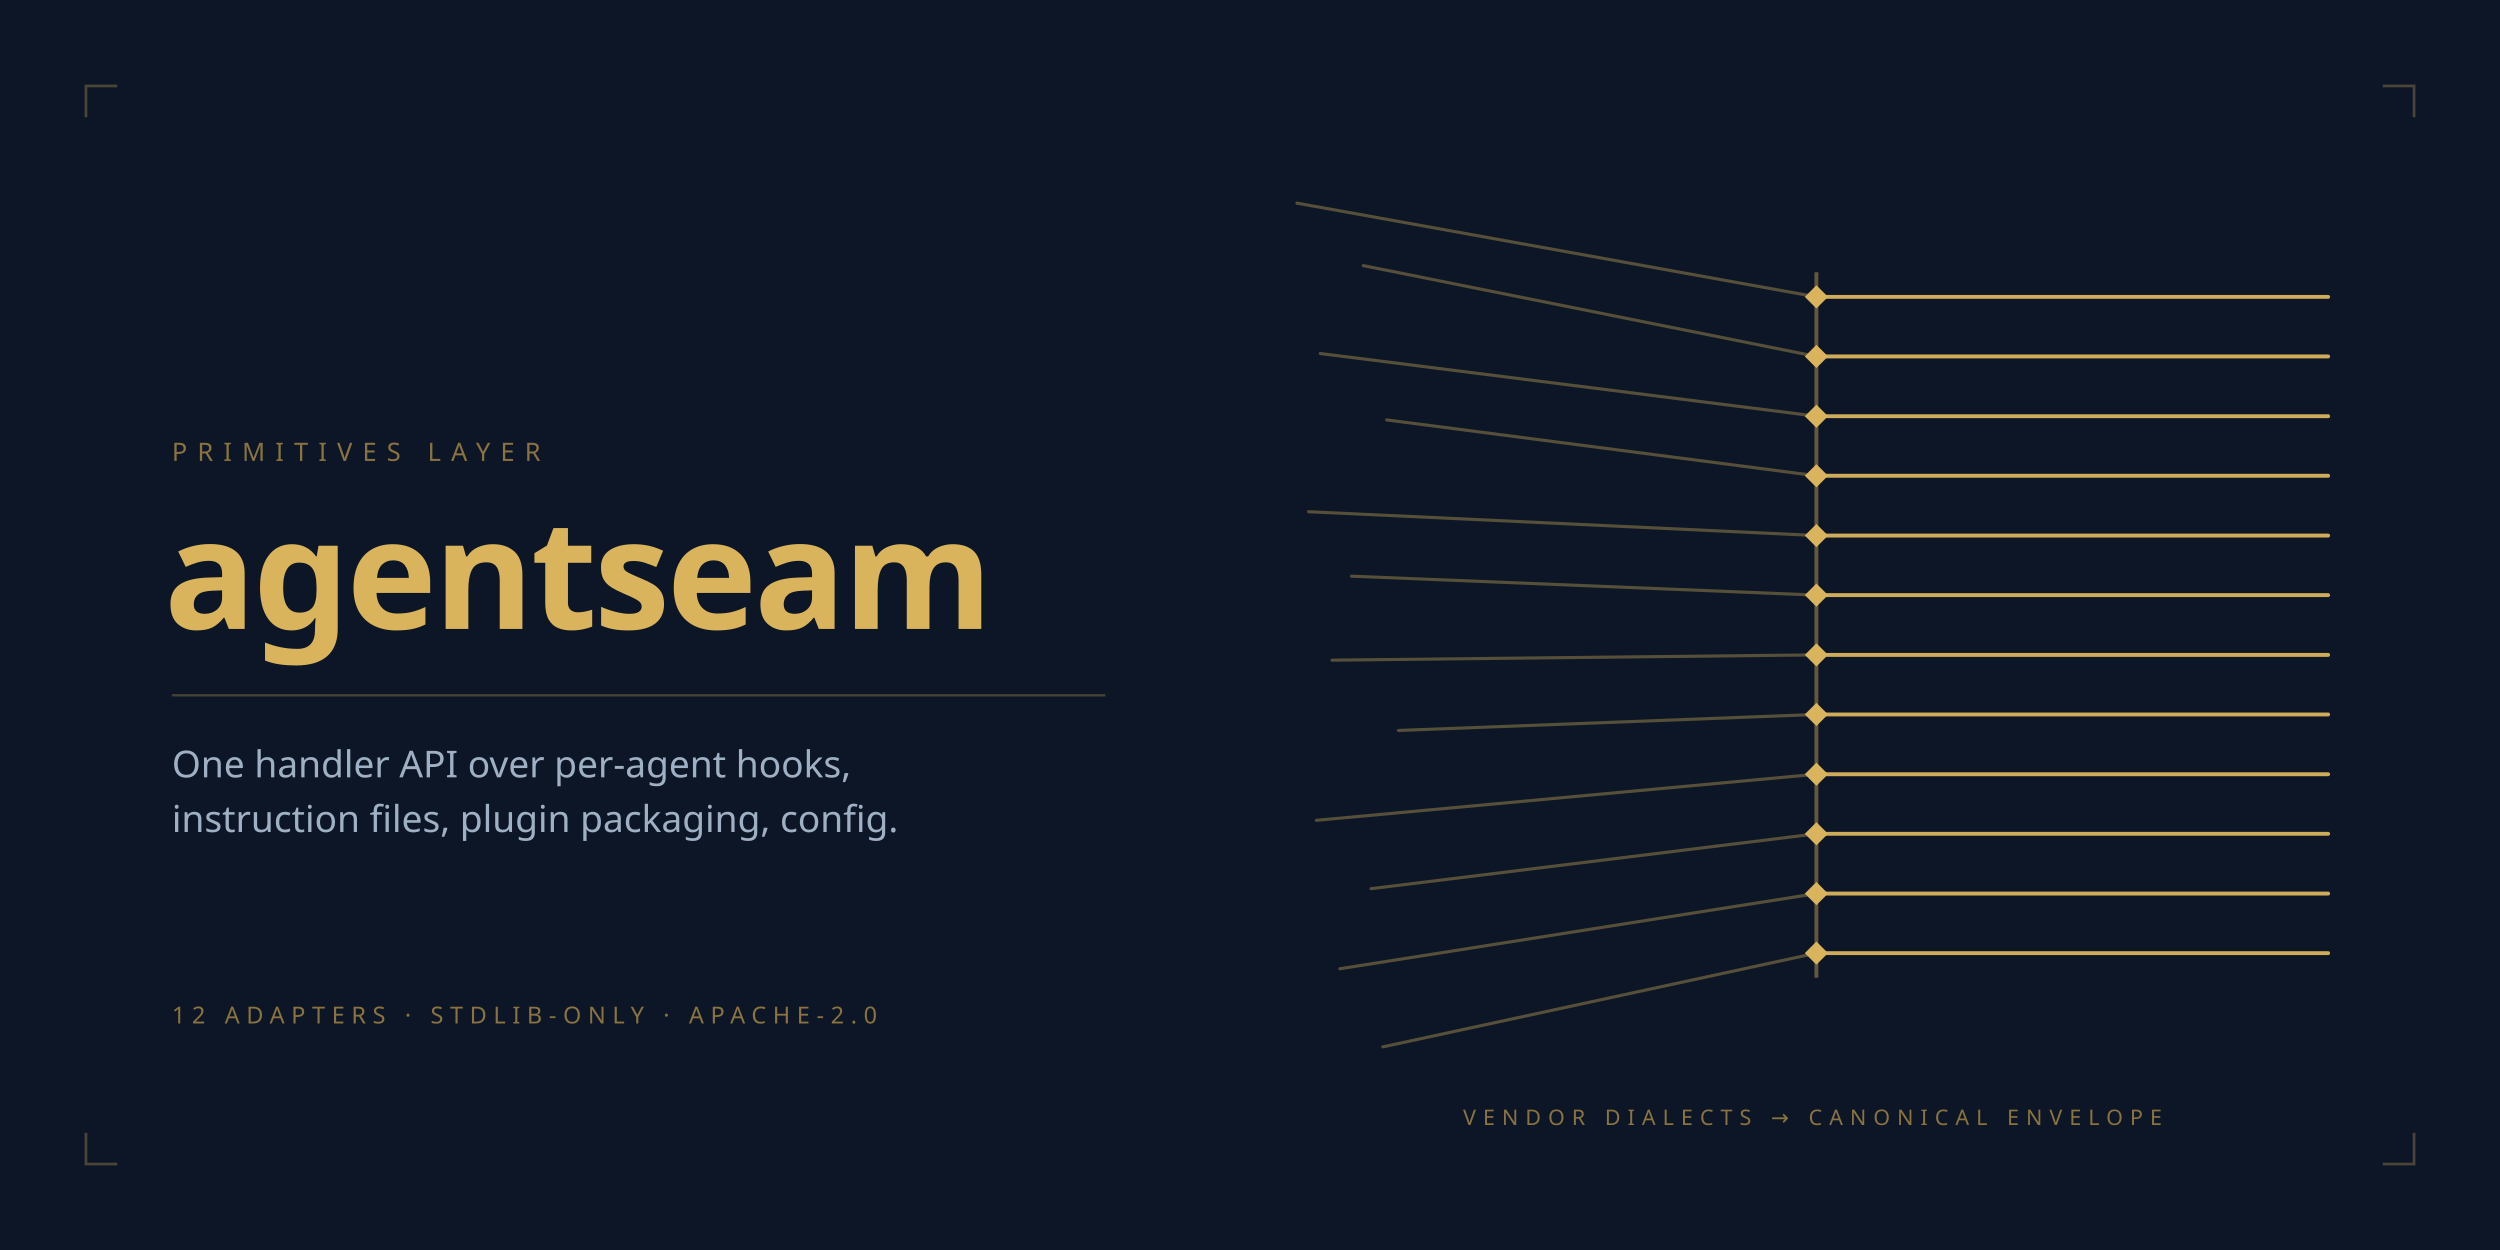
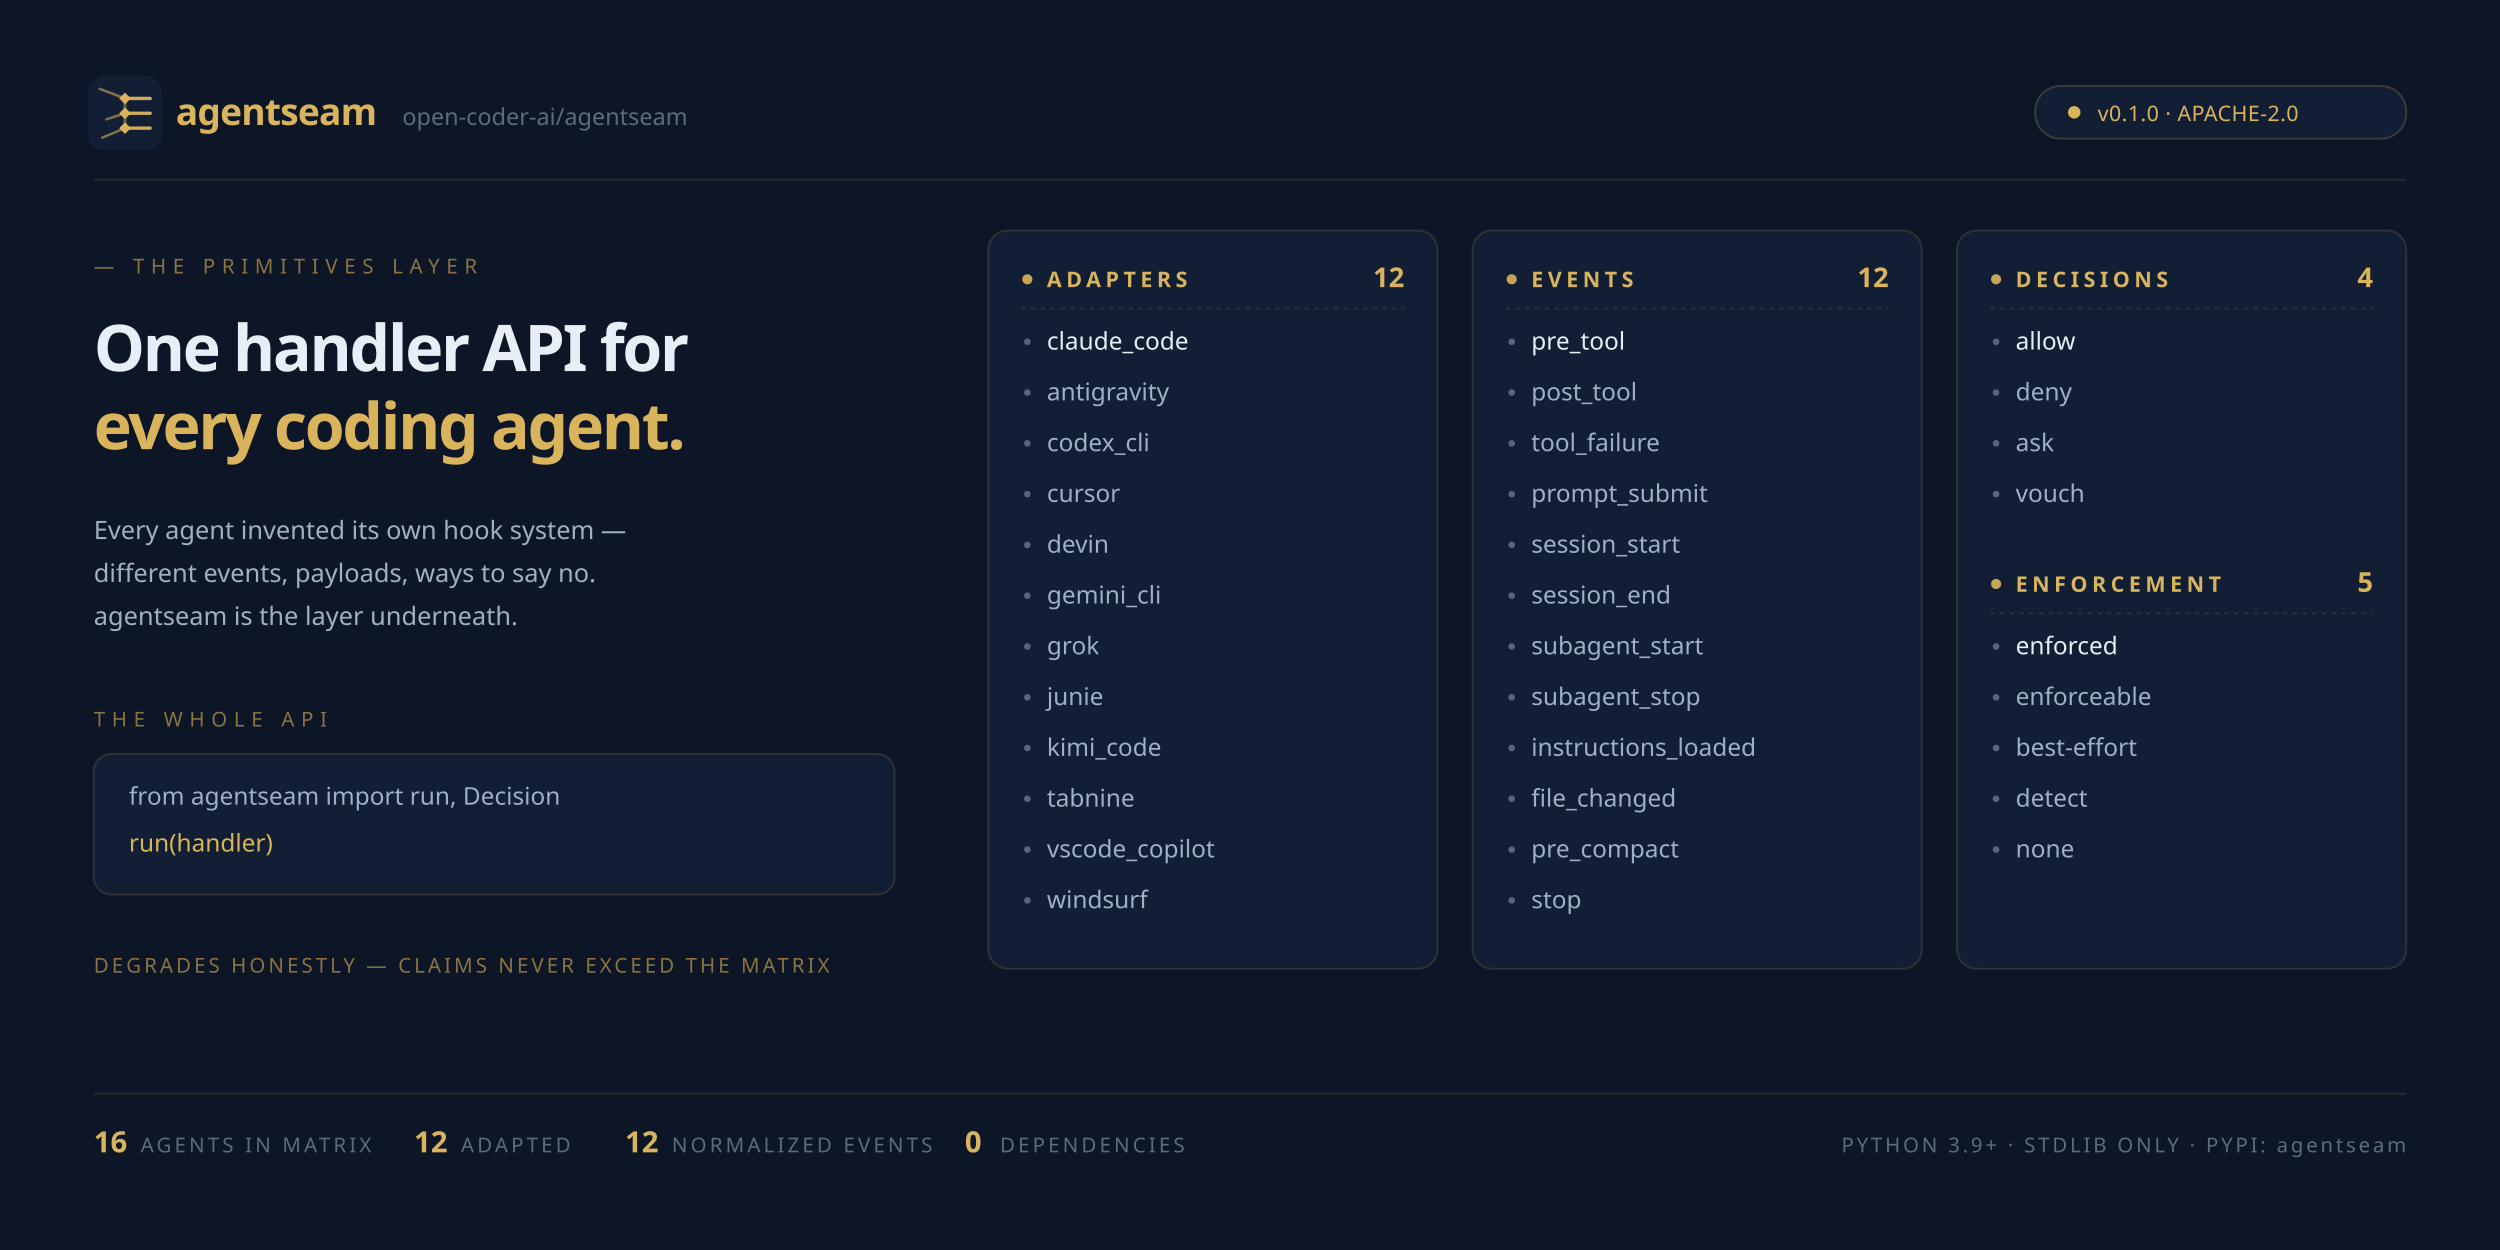
- <svg xmlns="http://www.w3.org/2000/svg" width="1280" height="640" viewBox="0 0 1280 640" role="img" aria-label="agentseam — the primitives layer for every coding agent: one handler API over per-agent hooks, instruction files, plugin packaging, and config. Twelve unevenly spaced vendor hook dialects converge through a stitched seam into one evenly spaced canonical envelope.">
+ <svg xmlns="http://www.w3.org/2000/svg" width="1280" height="640" viewBox="0 0 1280 640" role="img" aria-label="agentseam — the primitives layer for every coding agent: one handler API over per-agent hooks, instruction files, plugin packaging, and config. 12 adapters (claude_code, antigravity, codex_cli, cursor, devin, gemini_cli, grok, junie, kimi_code, tabnine, vscode_copilot, windsurf); 12 normalized events (pre_tool, post_tool, tool_failure, prompt_submit, session_start, session_end, subagent_start, subagent_stop, instructions_loaded, file_changed, pre_compact, stop); 4 decision outcomes (allow, deny, ask, vouch); and the 5 honest enforcement levels a consumer may claim (enforced, enforceable, best-effort, detect, none). 16 agents in the capability matrix, 12 adapted, zero dependencies, Apache-2.0, version 0.1.0.">
  <rect width="1280" height="640" fill="#0D1626" />
-   <path d="M 60 44 L 44 44 L 44 60" fill="none" stroke="#D9B45C" stroke-opacity="0.30" stroke-width="1.4" />
-   <path d="M 1220 44 L 1236 44 L 1236 60" fill="none" stroke="#D9B45C" stroke-opacity="0.30" stroke-width="1.4" />
-   <path d="M 60 596 L 44 596 L 44 580" fill="none" stroke="#D9B45C" stroke-opacity="0.30" stroke-width="1.4" />
-   <path d="M 1220 596 L 1236 596 L 1236 580" fill="none" stroke="#D9B45C" stroke-opacity="0.30" stroke-width="1.4" />
-   <text x="88" y="236" font-family="Geist Mono" font-size="13" letter-spacing="5.2" fill="#8A7340">PRIMITIVES LAYER</text>
-   <text x="84" y="322" font-family="Geist Mono" font-size="78" font-weight="700" letter-spacing="-1.5" fill="#D9B45C">agentseam</text>
-   <line x1="88" y1="356" x2="566" y2="356" stroke="#D9B45C" stroke-opacity="0.28" stroke-width="1.2" />
-   <text x="88" y="398" font-family="Geist Mono" font-size="19" fill="#9FB0C4">One handler API over per-agent hooks,</text>
-   <text x="88" y="426" font-family="Geist Mono" font-size="19" fill="#9FB0C4">instruction files, plugin packaging, config.</text>
-   <text x="88" y="524" font-family="Geist Mono" font-size="12" letter-spacing="3.4" fill="#8A7340">12 ADAPTERS · STDLIB-ONLY · APACHE-2.0</text>
-   <line x1="664.0" y1="104.0" x2="930.0" y2="152.0" stroke="#D9B45C" stroke-width="1.6" stroke-opacity="0.36" stroke-linecap="round" />
-   <line x1="698.0" y1="136.0" x2="930.0" y2="182.5" stroke="#D9B45C" stroke-width="1.6" stroke-opacity="0.36" stroke-linecap="round" />
-   <line x1="676.0" y1="181.0" x2="930.0" y2="213.1" stroke="#D9B45C" stroke-width="1.6" stroke-opacity="0.36" stroke-linecap="round" />
-   <line x1="710.0" y1="215.0" x2="930.0" y2="243.6" stroke="#D9B45C" stroke-width="1.6" stroke-opacity="0.36" stroke-linecap="round" />
-   <line x1="670.0" y1="262.0" x2="930.0" y2="274.2" stroke="#D9B45C" stroke-width="1.6" stroke-opacity="0.36" stroke-linecap="round" />
-   <line x1="692.0" y1="295.0" x2="930.0" y2="304.7" stroke="#D9B45C" stroke-width="1.6" stroke-opacity="0.36" stroke-linecap="round" />
-   <line x1="682.0" y1="338.0" x2="930.0" y2="335.3" stroke="#D9B45C" stroke-width="1.6" stroke-opacity="0.36" stroke-linecap="round" />
-   <line x1="716.0" y1="374.0" x2="930.0" y2="365.8" stroke="#D9B45C" stroke-width="1.6" stroke-opacity="0.36" stroke-linecap="round" />
-   <line x1="674.0" y1="420.0" x2="930.0" y2="396.4" stroke="#D9B45C" stroke-width="1.6" stroke-opacity="0.36" stroke-linecap="round" />
-   <line x1="702.0" y1="455.0" x2="930.0" y2="426.9" stroke="#D9B45C" stroke-width="1.6" stroke-opacity="0.36" stroke-linecap="round" />
-   <line x1="686.0" y1="496.0" x2="930.0" y2="457.5" stroke="#D9B45C" stroke-width="1.6" stroke-opacity="0.36" stroke-linecap="round" />
-   <line x1="708.0" y1="536.0" x2="930.0" y2="488.0" stroke="#D9B45C" stroke-width="1.6" stroke-opacity="0.36" stroke-linecap="round" />
-   <line x1="930.0" y1="152.0" x2="1192.0" y2="152.0" stroke="#D9B45C" stroke-width="2.0" stroke-opacity="0.95" stroke-linecap="round" />
-   <line x1="930.0" y1="182.5" x2="1192.0" y2="182.5" stroke="#D9B45C" stroke-width="2.0" stroke-opacity="0.95" stroke-linecap="round" />
-   <line x1="930.0" y1="213.1" x2="1192.0" y2="213.1" stroke="#D9B45C" stroke-width="2.0" stroke-opacity="0.95" stroke-linecap="round" />
-   <line x1="930.0" y1="243.6" x2="1192.0" y2="243.6" stroke="#D9B45C" stroke-width="2.0" stroke-opacity="0.95" stroke-linecap="round" />
-   <line x1="930.0" y1="274.2" x2="1192.0" y2="274.2" stroke="#D9B45C" stroke-width="2.0" stroke-opacity="0.95" stroke-linecap="round" />
-   <line x1="930.0" y1="304.7" x2="1192.0" y2="304.7" stroke="#D9B45C" stroke-width="2.0" stroke-opacity="0.95" stroke-linecap="round" />
-   <line x1="930.0" y1="335.3" x2="1192.0" y2="335.3" stroke="#D9B45C" stroke-width="2.0" stroke-opacity="0.95" stroke-linecap="round" />
-   <line x1="930.0" y1="365.8" x2="1192.0" y2="365.8" stroke="#D9B45C" stroke-width="2.0" stroke-opacity="0.95" stroke-linecap="round" />
-   <line x1="930.0" y1="396.4" x2="1192.0" y2="396.4" stroke="#D9B45C" stroke-width="2.0" stroke-opacity="0.95" stroke-linecap="round" />
-   <line x1="930.0" y1="426.9" x2="1192.0" y2="426.9" stroke="#D9B45C" stroke-width="2.0" stroke-opacity="0.95" stroke-linecap="round" />
-   <line x1="930.0" y1="457.5" x2="1192.0" y2="457.5" stroke="#D9B45C" stroke-width="2.0" stroke-opacity="0.95" stroke-linecap="round" />
-   <line x1="930.0" y1="488.0" x2="1192.0" y2="488.0" stroke="#D9B45C" stroke-width="2.0" stroke-opacity="0.95" stroke-linecap="round" />
-   <line x1="930.0" y1="139.4" x2="930.0" y2="500.6" stroke="#D9B45C" stroke-width="2.0" stroke-opacity="0.42" />
-   <rect x="925.8" y="147.8" width="8.4" height="8.4" transform="rotate(45 930.0 152.0)" fill="#D9B45C" />
-   <rect x="925.8" y="178.3" width="8.4" height="8.4" transform="rotate(45 930.0 182.5)" fill="#D9B45C" />
-   <rect x="925.8" y="208.9" width="8.4" height="8.4" transform="rotate(45 930.0 213.1)" fill="#D9B45C" />
-   <rect x="925.8" y="239.4" width="8.4" height="8.4" transform="rotate(45 930.0 243.6)" fill="#D9B45C" />
-   <rect x="925.8" y="270.0" width="8.4" height="8.4" transform="rotate(45 930.0 274.2)" fill="#D9B45C" />
-   <rect x="925.8" y="300.5" width="8.4" height="8.4" transform="rotate(45 930.0 304.7)" fill="#D9B45C" />
-   <rect x="925.8" y="331.1" width="8.4" height="8.4" transform="rotate(45 930.0 335.3)" fill="#D9B45C" />
-   <rect x="925.8" y="361.6" width="8.4" height="8.4" transform="rotate(45 930.0 365.8)" fill="#D9B45C" />
-   <rect x="925.8" y="392.2" width="8.4" height="8.4" transform="rotate(45 930.0 396.4)" fill="#D9B45C" />
-   <rect x="925.8" y="422.7" width="8.4" height="8.4" transform="rotate(45 930.0 426.9)" fill="#D9B45C" />
-   <rect x="925.8" y="453.3" width="8.4" height="8.4" transform="rotate(45 930.0 457.5)" fill="#D9B45C" />
-   <rect x="925.8" y="483.8" width="8.4" height="8.4" transform="rotate(45 930.0 488.0)" fill="#D9B45C" />
-   <text x="928.0" y="576" font-family="Geist Mono" font-size="11" letter-spacing="3.6" fill="#8A7340" text-anchor="middle">VENDOR DIALECTS → CANONICAL ENVELOPE</text>
+   <rect x="45.0" y="39.0" width="38" height="38" rx="8.4" fill="#111E33" />
+   <line x1="51.1" y1="45.5" x2="64.0" y2="50.4" stroke="#D9B45C" stroke-width="1.33" stroke-opacity="0.55" stroke-linecap="round" />
+   <line x1="64.0" y1="50.4" x2="76.9" y2="50.4" stroke="#D9B45C" stroke-width="1.71" stroke-opacity="0.95" stroke-linecap="round" />
+   <line x1="54.5" y1="61.1" x2="64.0" y2="58.0" stroke="#D9B45C" stroke-width="1.33" stroke-opacity="0.55" stroke-linecap="round" />
+   <line x1="64.0" y1="58.0" x2="76.9" y2="58.0" stroke="#D9B45C" stroke-width="1.71" stroke-opacity="0.95" stroke-linecap="round" />
+   <line x1="52.3" y1="70.5" x2="64.0" y2="65.6" stroke="#D9B45C" stroke-width="1.33" stroke-opacity="0.55" stroke-linecap="round" />
+   <line x1="64.0" y1="65.6" x2="76.9" y2="65.6" stroke="#D9B45C" stroke-width="1.71" stroke-opacity="0.95" stroke-linecap="round" />
+   <line x1="64.0" y1="48.1" x2="64.0" y2="67.9" stroke="#D9B45C" stroke-width="1.71" stroke-opacity="0.42" />
+   <rect x="61.9" y="48.3" width="4.2" height="4.2" transform="rotate(45 64.0 50.4)" fill="#D9B45C" />
+   <rect x="61.9" y="55.9" width="4.2" height="4.2" transform="rotate(45 64.0 58.0)" fill="#D9B45C" />
+   <rect x="61.9" y="63.5" width="4.2" height="4.2" transform="rotate(45 64.0 65.6)" fill="#D9B45C" />
+   <text x="90" y="64" font-family="Geist Mono" font-size="19" font-weight="700" letter-spacing="-0.4" fill="#D9B45C">agentseam</text>
+   <text x="206" y="64" font-family="Geist Mono" font-size="12" fill="#5A6B80">open-coder-ai/agentseam</text>
+   <rect x="1042" y="44" width="190" height="27" rx="13" fill="#111E33" stroke="#D9B45C" stroke-opacity="0.22" />
+   <circle cx="1062" cy="57.5" r="3.2" fill="#D9B45C" />
+   <text x="1074" y="62" font-family="Geist Mono" font-size="11" letter-spacing="0.2" fill="#D9B45C">v0.1.0 · APACHE-2.0</text>
+   <line x1="48" y1="92" x2="1232" y2="92" stroke="#D9B45C" stroke-opacity="0.13" stroke-width="1" />
+   <text x="48" y="140" font-family="Geist Mono" font-size="10.5" letter-spacing="3.4" fill="#8A7340">— THE PRIMITIVES LAYER</text>
+   <text x="48" y="190" font-family="Geist Mono" font-size="33" font-weight="700" letter-spacing="-1.2" fill="#E8EEF6">One handler API for</text>
+   <text x="48" y="230" font-family="Geist Mono" font-size="33" font-weight="700" letter-spacing="-1.2" fill="#D9B45C">every coding agent.</text>
+   <text x="48" y="276" font-family="Geist Mono" font-size="13" fill="#9FB0C4">Every agent invented its own hook system —</text>
+   <text x="48" y="298" font-family="Geist Mono" font-size="13" fill="#9FB0C4">different events, payloads, ways to say no.</text>
+   <text x="48" y="320" font-family="Geist Mono" font-size="13" fill="#9FB0C4">agentseam is the layer underneath.</text>
+   <text x="48" y="372" font-family="Geist Mono" font-size="10.5" letter-spacing="3.4" fill="#8A7340">THE WHOLE API</text>
+   <rect x="48" y="386" width="410" height="72" rx="9" fill="#111E33" stroke="#D9B45C" stroke-opacity="0.16" />
+   <text x="66" y="412" font-family="Geist Mono" font-size="12.5" fill="#9FB0C4">from agentseam import run, Decision</text>
+   <text x="66" y="436" font-family="Geist Mono" font-size="12.5" fill="#D9B45C">run(handler)</text>
+   <text x="48" y="498" font-family="Geist Mono" font-size="10.5" letter-spacing="1.55" fill="#8A7340">DEGRADES HONESTLY — CLAIMS NEVER EXCEED THE MATRIX</text>
+   <rect x="506" y="118" width="230" height="378" rx="10" fill="#111E33" stroke="#D9B45C" stroke-opacity="0.16" stroke-width="1" />
+   <circle cx="526" cy="143" r="2.6" fill="#D9B45C" fill-opacity="0.9" />
+   <text x="536" y="147" font-family="Geist Mono" font-size="11" font-weight="700" letter-spacing="2.3" fill="#D9B45C">ADAPTERS</text>
+   <text x="719" y="147" font-family="Geist Mono" font-size="14" font-weight="700" text-anchor="end" fill="#D9B45C">12</text>
+   <line x1="523" y1="158" x2="719" y2="158" stroke="#D9B45C" stroke-opacity="0.14" stroke-width="1" stroke-dasharray="2 3" />
+   <circle cx="526" cy="175" r="1.7" fill="#9FB0C4" fill-opacity="0.5" />
+   <text x="536" y="179" font-family="Geist Mono" font-size="12.5" fill="#E8EEF6">claude_code</text>
+   <circle cx="526" cy="201" r="1.7" fill="#9FB0C4" fill-opacity="0.5" />
+   <text x="536" y="205" font-family="Geist Mono" font-size="12.5" fill="#9FB0C4">antigravity</text>
+   <circle cx="526" cy="227" r="1.7" fill="#9FB0C4" fill-opacity="0.5" />
+   <text x="536" y="231" font-family="Geist Mono" font-size="12.5" fill="#9FB0C4">codex_cli</text>
+   <circle cx="526" cy="253" r="1.7" fill="#9FB0C4" fill-opacity="0.5" />
+   <text x="536" y="257" font-family="Geist Mono" font-size="12.5" fill="#9FB0C4">cursor</text>
+   <circle cx="526" cy="279" r="1.7" fill="#9FB0C4" fill-opacity="0.5" />
+   <text x="536" y="283" font-family="Geist Mono" font-size="12.5" fill="#9FB0C4">devin</text>
+   <circle cx="526" cy="305" r="1.7" fill="#9FB0C4" fill-opacity="0.5" />
+   <text x="536" y="309" font-family="Geist Mono" font-size="12.5" fill="#9FB0C4">gemini_cli</text>
+   <circle cx="526" cy="331" r="1.7" fill="#9FB0C4" fill-opacity="0.5" />
+   <text x="536" y="335" font-family="Geist Mono" font-size="12.5" fill="#9FB0C4">grok</text>
+   <circle cx="526" cy="357" r="1.7" fill="#9FB0C4" fill-opacity="0.5" />
+   <text x="536" y="361" font-family="Geist Mono" font-size="12.5" fill="#9FB0C4">junie</text>
+   <circle cx="526" cy="383" r="1.7" fill="#9FB0C4" fill-opacity="0.5" />
+   <text x="536" y="387" font-family="Geist Mono" font-size="12.5" fill="#9FB0C4">kimi_code</text>
+   <circle cx="526" cy="409" r="1.7" fill="#9FB0C4" fill-opacity="0.5" />
+   <text x="536" y="413" font-family="Geist Mono" font-size="12.5" fill="#9FB0C4">tabnine</text>
+   <circle cx="526" cy="435" r="1.7" fill="#9FB0C4" fill-opacity="0.5" />
+   <text x="536" y="439" font-family="Geist Mono" font-size="12.5" fill="#9FB0C4">vscode_copilot</text>
+   <circle cx="526" cy="461" r="1.7" fill="#9FB0C4" fill-opacity="0.5" />
+   <text x="536" y="465" font-family="Geist Mono" font-size="12.5" fill="#9FB0C4">windsurf</text>
+   <rect x="754" y="118" width="230" height="378" rx="10" fill="#111E33" stroke="#D9B45C" stroke-opacity="0.16" stroke-width="1" />
+   <circle cx="774" cy="143" r="2.6" fill="#D9B45C" fill-opacity="0.9" />
+   <text x="784" y="147" font-family="Geist Mono" font-size="11" font-weight="700" letter-spacing="2.3" fill="#D9B45C">EVENTS</text>
+   <text x="967" y="147" font-family="Geist Mono" font-size="14" font-weight="700" text-anchor="end" fill="#D9B45C">12</text>
+   <line x1="771" y1="158" x2="967" y2="158" stroke="#D9B45C" stroke-opacity="0.14" stroke-width="1" stroke-dasharray="2 3" />
+   <circle cx="774" cy="175" r="1.7" fill="#9FB0C4" fill-opacity="0.5" />
+   <text x="784" y="179" font-family="Geist Mono" font-size="12.5" fill="#E8EEF6">pre_tool</text>
+   <circle cx="774" cy="201" r="1.7" fill="#9FB0C4" fill-opacity="0.5" />
+   <text x="784" y="205" font-family="Geist Mono" font-size="12.5" fill="#9FB0C4">post_tool</text>
+   <circle cx="774" cy="227" r="1.7" fill="#9FB0C4" fill-opacity="0.5" />
+   <text x="784" y="231" font-family="Geist Mono" font-size="12.5" fill="#9FB0C4">tool_failure</text>
+   <circle cx="774" cy="253" r="1.7" fill="#9FB0C4" fill-opacity="0.5" />
+   <text x="784" y="257" font-family="Geist Mono" font-size="12.5" fill="#9FB0C4">prompt_submit</text>
+   <circle cx="774" cy="279" r="1.7" fill="#9FB0C4" fill-opacity="0.5" />
+   <text x="784" y="283" font-family="Geist Mono" font-size="12.5" fill="#9FB0C4">session_start</text>
+   <circle cx="774" cy="305" r="1.7" fill="#9FB0C4" fill-opacity="0.5" />
+   <text x="784" y="309" font-family="Geist Mono" font-size="12.5" fill="#9FB0C4">session_end</text>
+   <circle cx="774" cy="331" r="1.7" fill="#9FB0C4" fill-opacity="0.5" />
+   <text x="784" y="335" font-family="Geist Mono" font-size="12.5" fill="#9FB0C4">subagent_start</text>
+   <circle cx="774" cy="357" r="1.7" fill="#9FB0C4" fill-opacity="0.5" />
+   <text x="784" y="361" font-family="Geist Mono" font-size="12.5" fill="#9FB0C4">subagent_stop</text>
+   <circle cx="774" cy="383" r="1.7" fill="#9FB0C4" fill-opacity="0.5" />
+   <text x="784" y="387" font-family="Geist Mono" font-size="12.5" fill="#9FB0C4">instructions_loaded</text>
+   <circle cx="774" cy="409" r="1.7" fill="#9FB0C4" fill-opacity="0.5" />
+   <text x="784" y="413" font-family="Geist Mono" font-size="12.5" fill="#9FB0C4">file_changed</text>
+   <circle cx="774" cy="435" r="1.7" fill="#9FB0C4" fill-opacity="0.5" />
+   <text x="784" y="439" font-family="Geist Mono" font-size="12.5" fill="#9FB0C4">pre_compact</text>
+   <circle cx="774" cy="461" r="1.7" fill="#9FB0C4" fill-opacity="0.5" />
+   <text x="784" y="465" font-family="Geist Mono" font-size="12.5" fill="#9FB0C4">stop</text>
+   <rect x="1002" y="118" width="230" height="378" rx="10" fill="#111E33" stroke="#D9B45C" stroke-opacity="0.16" stroke-width="1" />
+   <circle cx="1022" cy="143" r="2.6" fill="#D9B45C" fill-opacity="0.9" />
+   <text x="1032" y="147" font-family="Geist Mono" font-size="11" font-weight="700" letter-spacing="2.3" fill="#D9B45C">DECISIONS</text>
+   <text x="1215" y="147" font-family="Geist Mono" font-size="14" font-weight="700" text-anchor="end" fill="#D9B45C">4</text>
+   <line x1="1019" y1="158" x2="1215" y2="158" stroke="#D9B45C" stroke-opacity="0.14" stroke-width="1" stroke-dasharray="2 3" />
+   <circle cx="1022" cy="175" r="1.7" fill="#9FB0C4" fill-opacity="0.5" />
+   <text x="1032" y="179" font-family="Geist Mono" font-size="12.5" fill="#E8EEF6">allow</text>
+   <circle cx="1022" cy="201" r="1.7" fill="#9FB0C4" fill-opacity="0.5" />
+   <text x="1032" y="205" font-family="Geist Mono" font-size="12.5" fill="#9FB0C4">deny</text>
+   <circle cx="1022" cy="227" r="1.7" fill="#9FB0C4" fill-opacity="0.5" />
+   <text x="1032" y="231" font-family="Geist Mono" font-size="12.5" fill="#9FB0C4">ask</text>
+   <circle cx="1022" cy="253" r="1.7" fill="#9FB0C4" fill-opacity="0.5" />
+   <text x="1032" y="257" font-family="Geist Mono" font-size="12.5" fill="#9FB0C4">vouch</text>
+   <circle cx="1022" cy="299" r="2.6" fill="#D9B45C" fill-opacity="0.9" />
+   <text x="1032" y="303" font-family="Geist Mono" font-size="11" font-weight="700" letter-spacing="2.3" fill="#D9B45C">ENFORCEMENT</text>
+   <text x="1215" y="303" font-family="Geist Mono" font-size="14" font-weight="700" text-anchor="end" fill="#D9B45C">5</text>
+   <line x1="1019" y1="314" x2="1215" y2="314" stroke="#D9B45C" stroke-opacity="0.14" stroke-width="1" stroke-dasharray="2 3" />
+   <circle cx="1022" cy="331" r="1.7" fill="#9FB0C4" fill-opacity="0.5" />
+   <text x="1032" y="335" font-family="Geist Mono" font-size="12.5" fill="#E8EEF6">enforced</text>
+   <circle cx="1022" cy="357" r="1.7" fill="#9FB0C4" fill-opacity="0.5" />
+   <text x="1032" y="361" font-family="Geist Mono" font-size="12.5" fill="#9FB0C4">enforceable</text>
+   <circle cx="1022" cy="383" r="1.7" fill="#9FB0C4" fill-opacity="0.5" />
+   <text x="1032" y="387" font-family="Geist Mono" font-size="12.5" fill="#9FB0C4">best-effort</text>
+   <circle cx="1022" cy="409" r="1.7" fill="#9FB0C4" fill-opacity="0.5" />
+   <text x="1032" y="413" font-family="Geist Mono" font-size="12.5" fill="#9FB0C4">detect</text>
+   <circle cx="1022" cy="435" r="1.7" fill="#9FB0C4" fill-opacity="0.5" />
+   <text x="1032" y="439" font-family="Geist Mono" font-size="12.5" fill="#9FB0C4">none</text>
+   <line x1="48" y1="560" x2="1232" y2="560" stroke="#D9B45C" stroke-opacity="0.13" stroke-width="1" />
+   <text x="48" y="590" font-family="Geist Mono" font-size="15" font-weight="700" fill="#D9B45C">16</text>
+   <text x="72" y="590" font-family="Geist Mono" font-size="10.5" letter-spacing="1.6" fill="#5A6B80">AGENTS IN MATRIX</text>
+   <text x="212" y="590" font-family="Geist Mono" font-size="15" font-weight="700" fill="#D9B45C">12</text>
+   <text x="236" y="590" font-family="Geist Mono" font-size="10.5" letter-spacing="1.6" fill="#5A6B80">ADAPTED</text>
+   <text x="320" y="590" font-family="Geist Mono" font-size="15" font-weight="700" fill="#D9B45C">12</text>
+   <text x="344" y="590" font-family="Geist Mono" font-size="10.5" letter-spacing="1.6" fill="#5A6B80">NORMALIZED EVENTS</text>
+   <text x="494" y="590" font-family="Geist Mono" font-size="15" font-weight="700" fill="#D9B45C">0</text>
+   <text x="512" y="590" font-family="Geist Mono" font-size="10.5" letter-spacing="1.6" fill="#5A6B80">DEPENDENCIES</text>
+   <text x="1232" y="590" font-family="Geist Mono" font-size="10.5" letter-spacing="1.4" text-anchor="end" fill="#5A6B80">PYTHON 3.9+ · STDLIB ONLY · PYPI: agentseam</text>
</svg>
